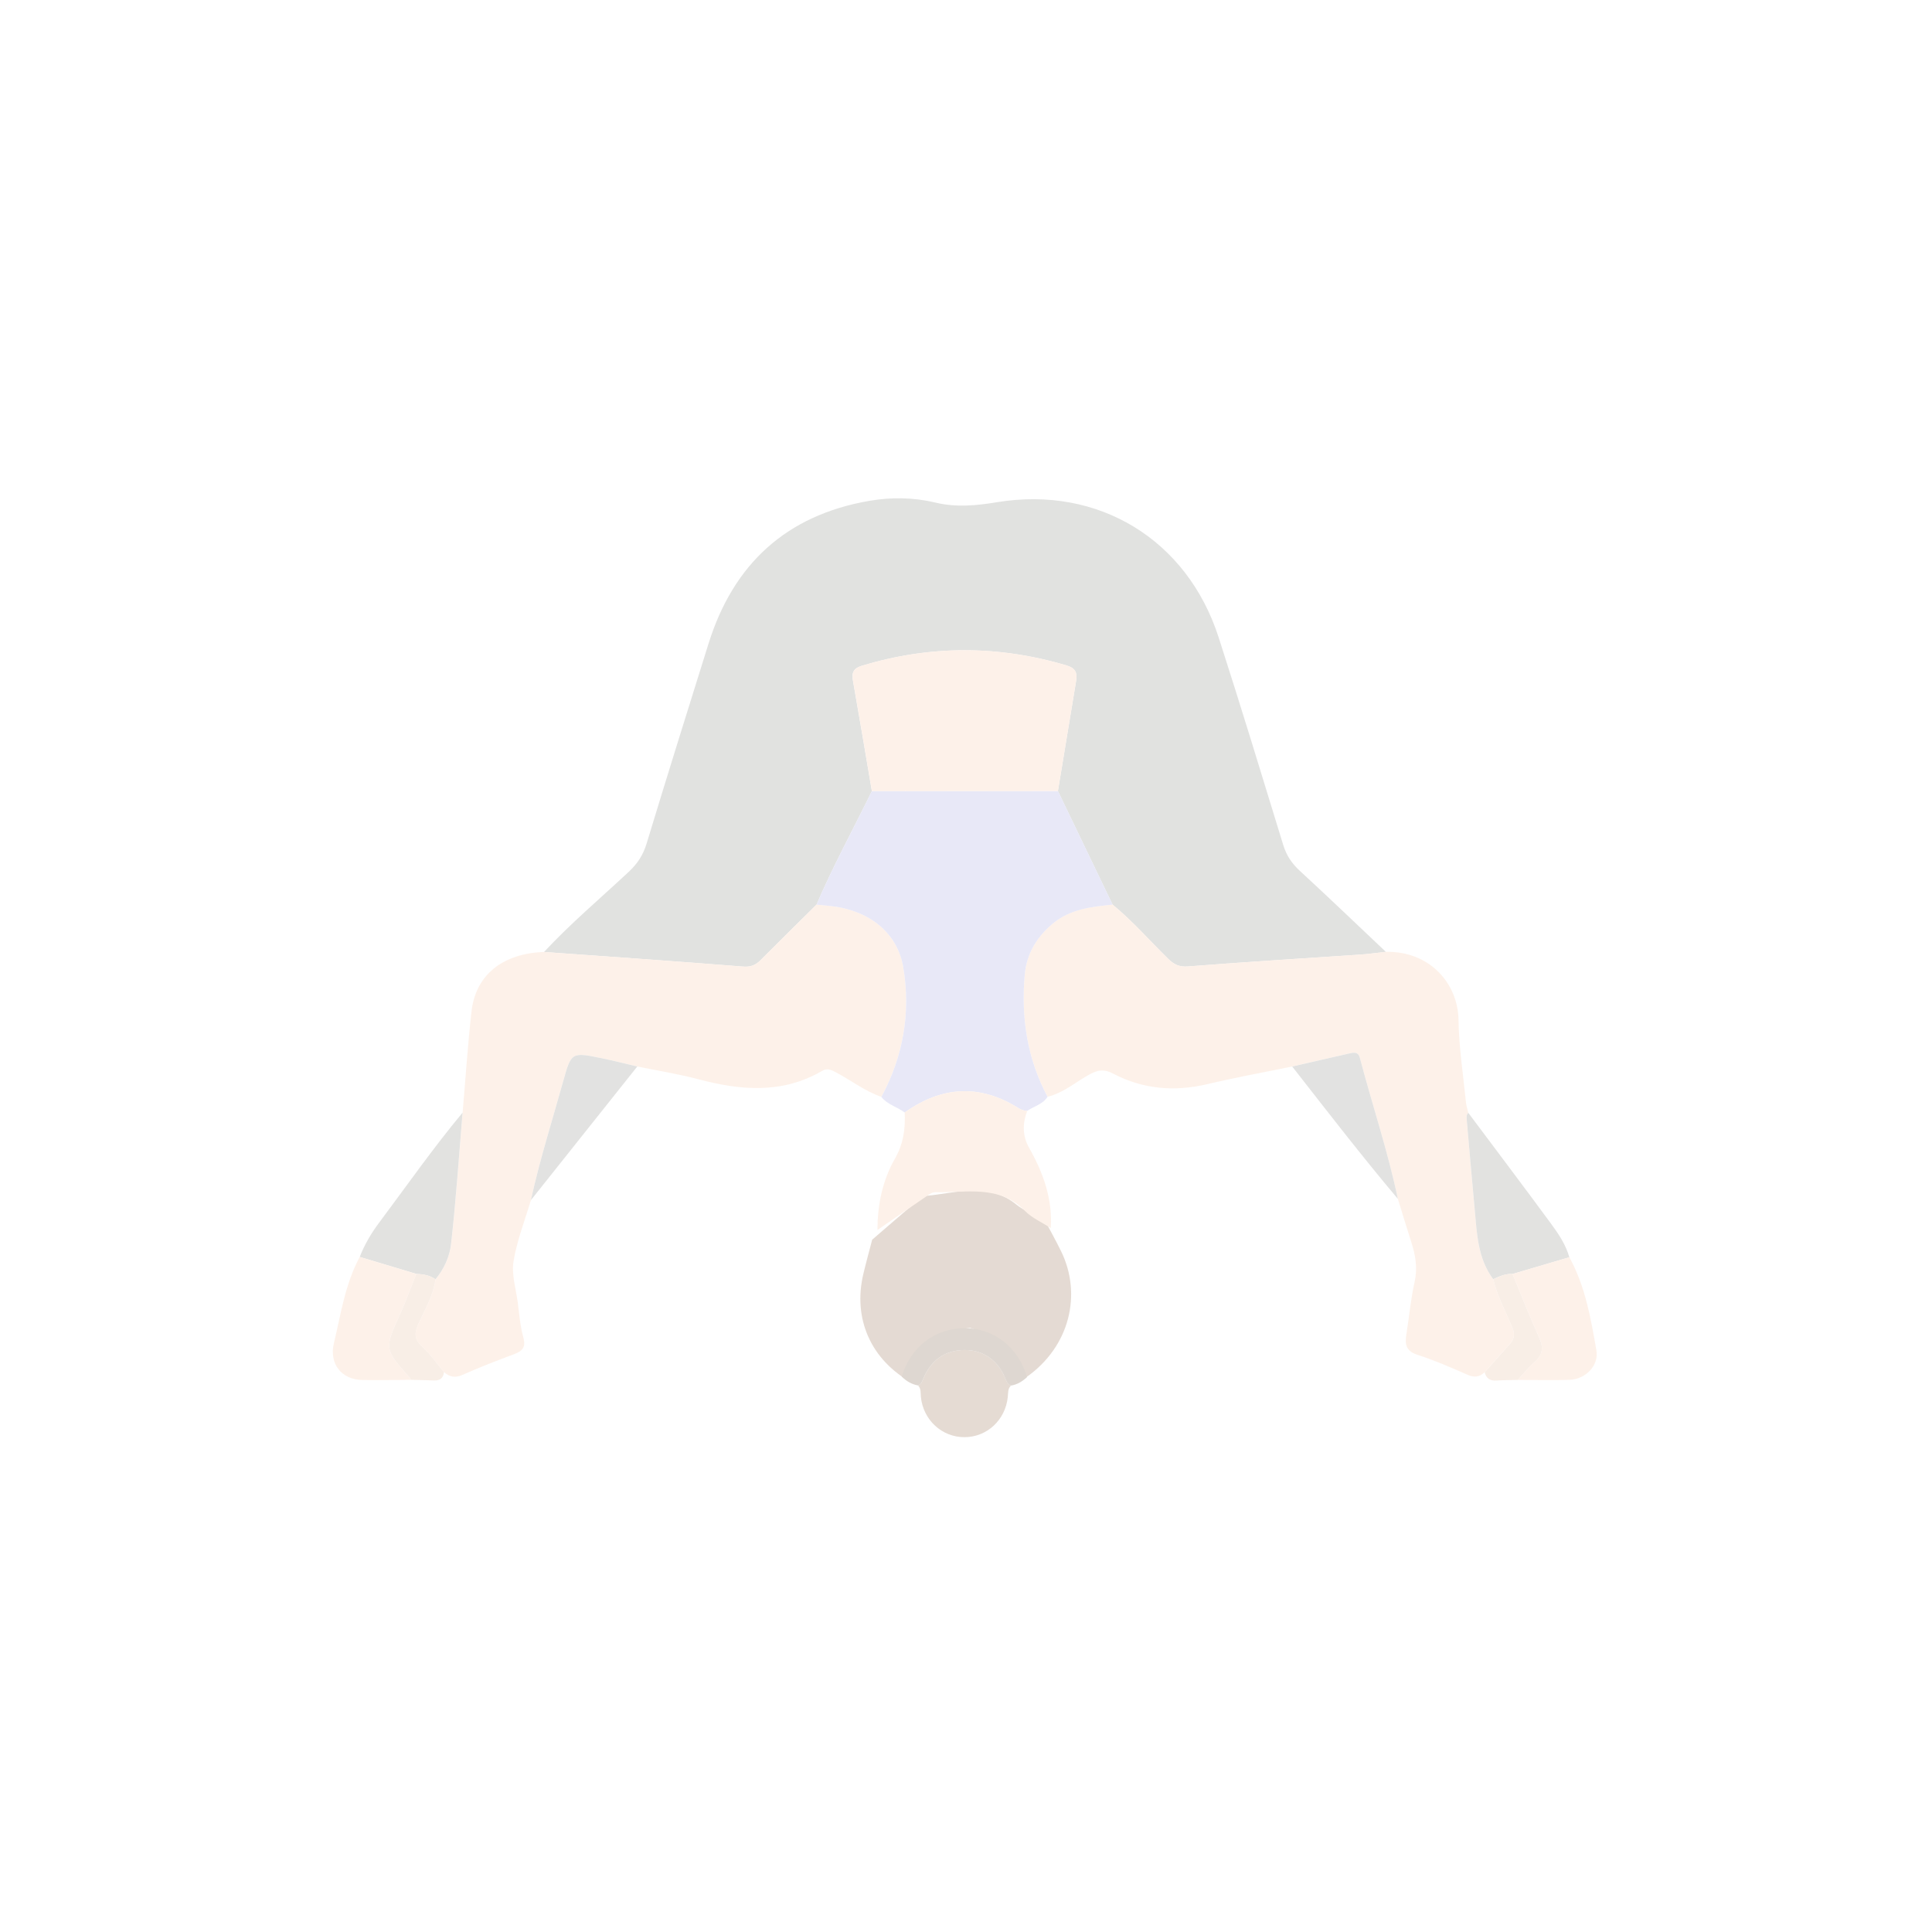
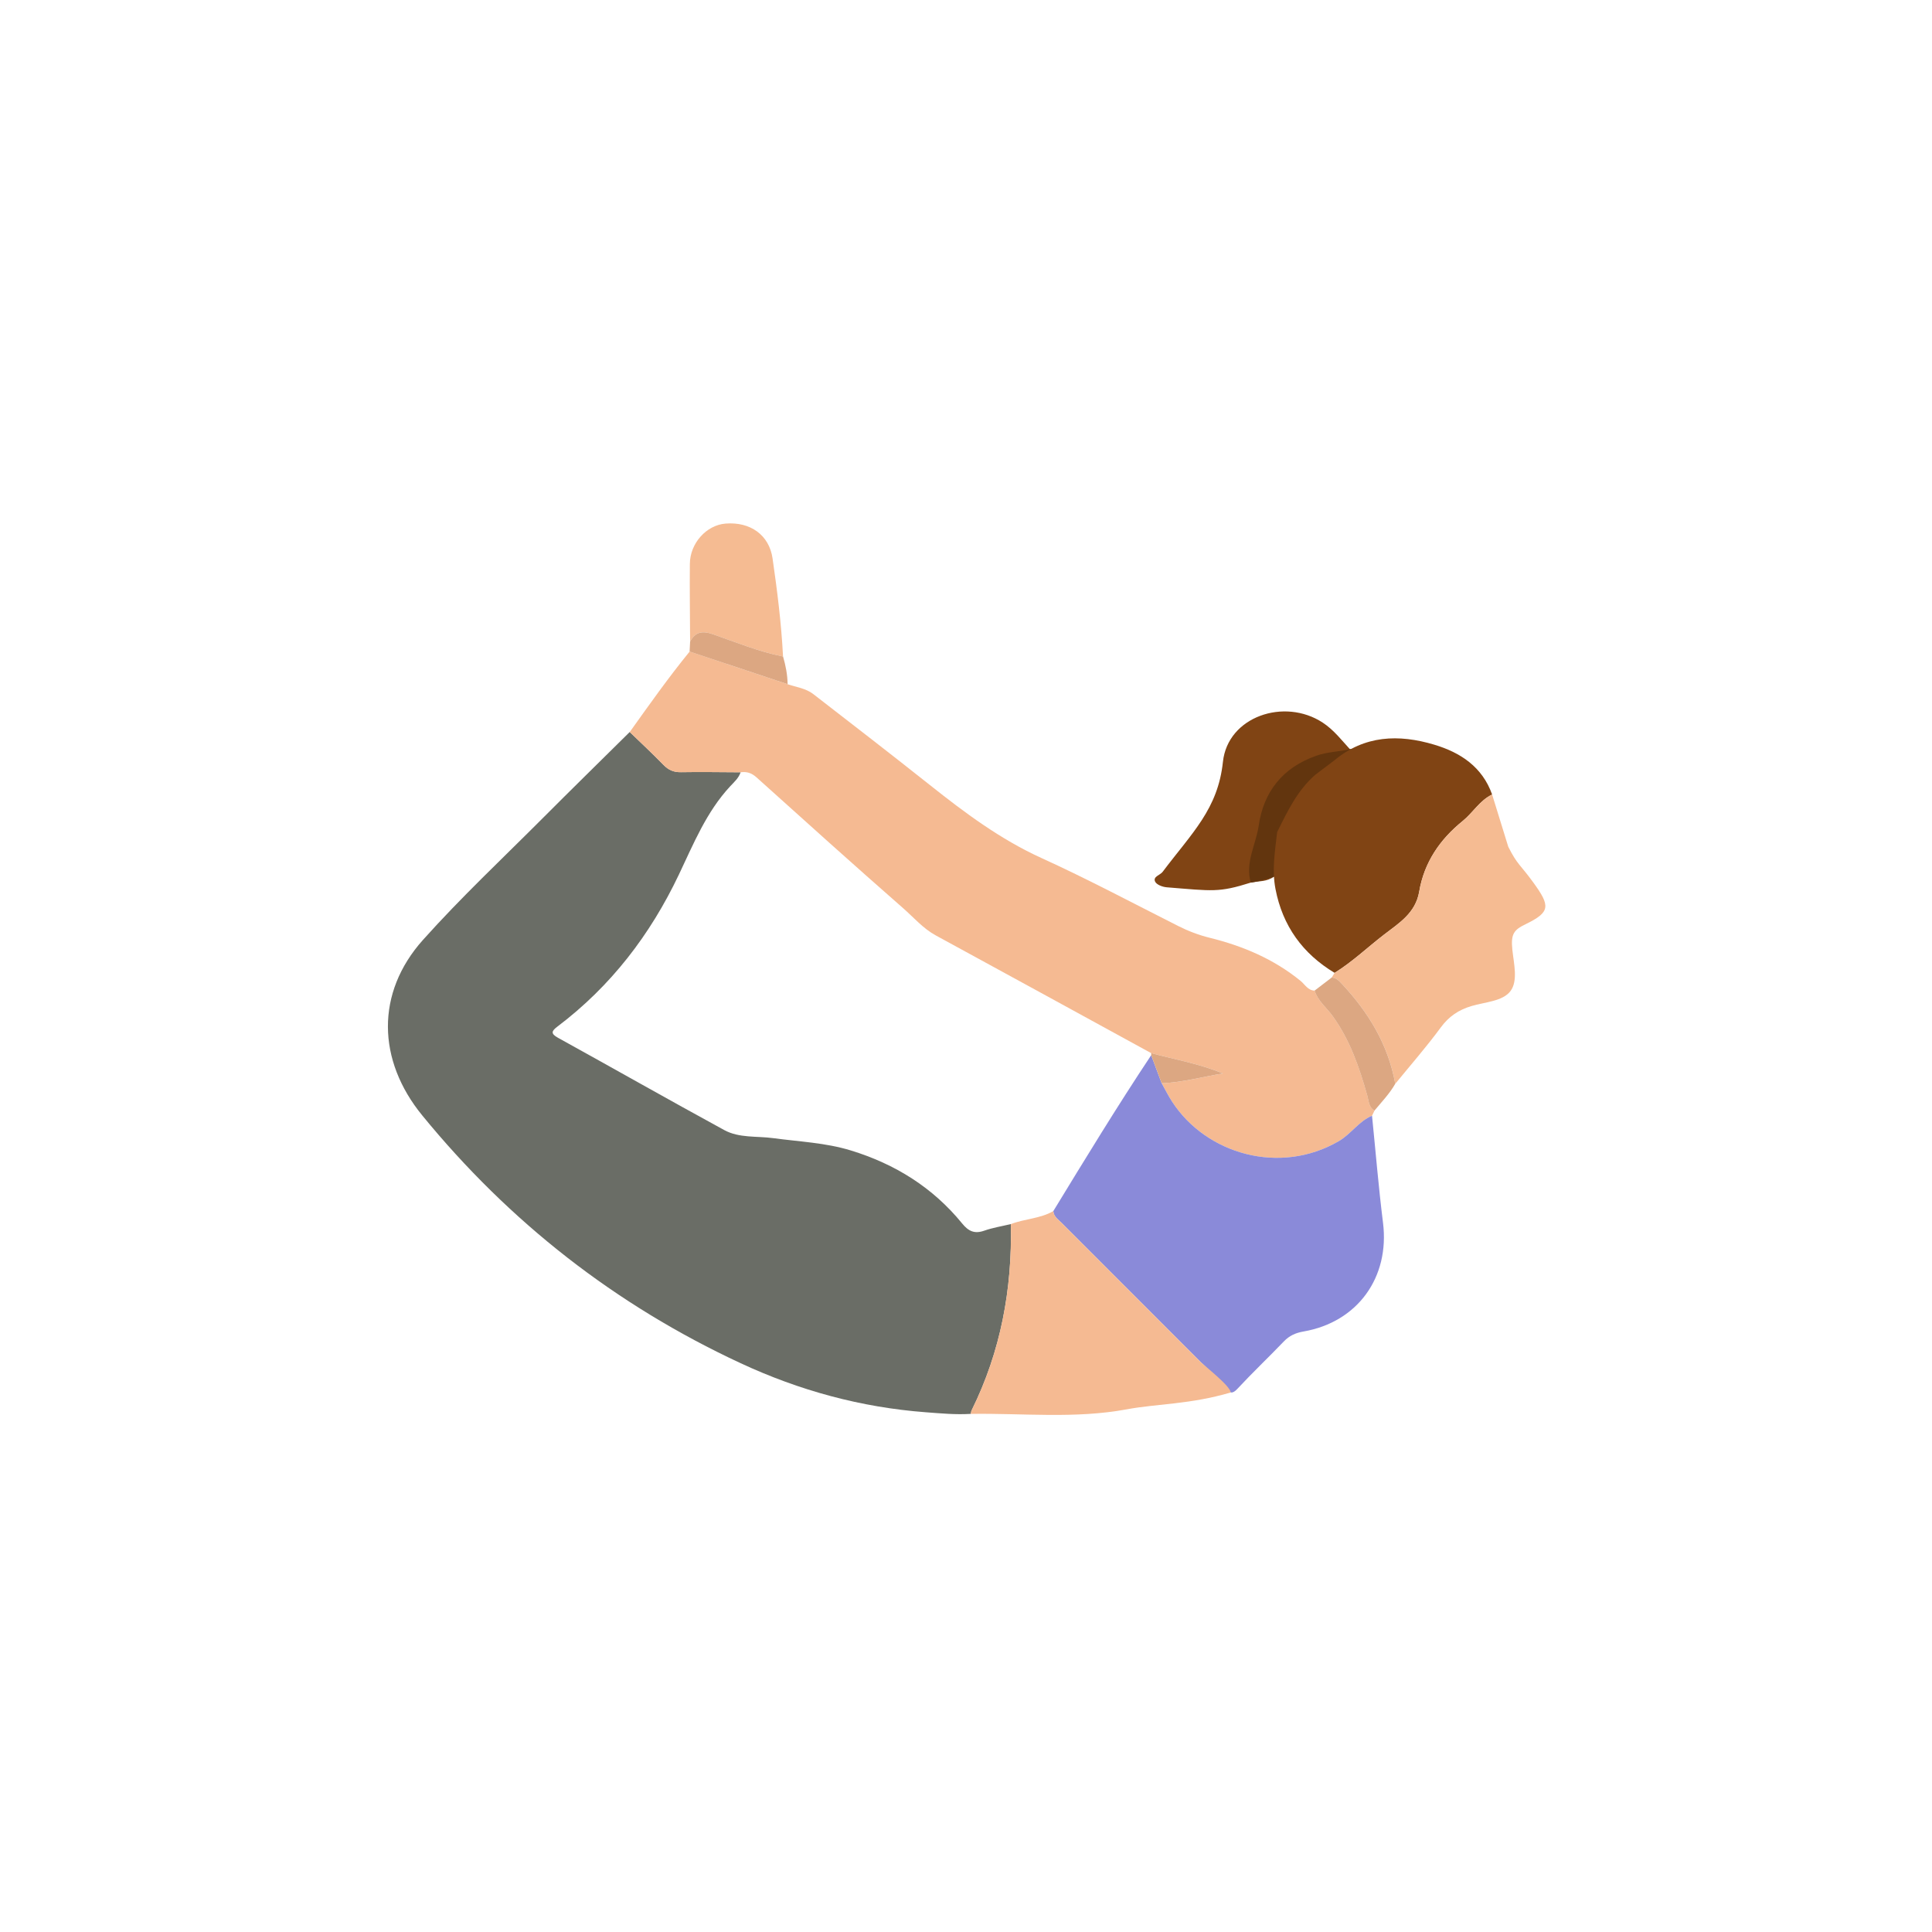
<svg xmlns="http://www.w3.org/2000/svg" width="500" height="500" viewBox="0 0 500 500" fill="none">
-   <g opacity="0.2">
-     <path d="M140.8 246.369C147.68 238.965 155.411 232.457 162.774 225.571C164.992 223.493 166.453 221.246 167.343 218.306C172.588 201.018 177.978 183.777 183.374 166.536C189.823 145.947 203.485 133.369 224.888 129.632C230.598 128.636 236.425 128.706 242.054 130.062C247.461 131.366 252.659 130.854 258.032 129.969C284.249 125.65 307.207 139.614 315.379 164.941C321.148 182.805 326.607 200.762 332.108 218.708C332.935 221.397 334.32 223.458 336.375 225.355C343.884 232.271 351.247 239.331 358.663 246.34C356.451 246.578 354.245 246.898 352.027 247.05C337.166 248.062 322.3 248.947 307.451 250.117C305.129 250.298 303.796 249.593 302.288 248.115C297.515 243.429 293.103 238.377 287.928 234.104C283.213 224.308 278.498 214.505 273.783 204.709C275.343 195.25 276.892 185.791 278.475 176.344C278.824 174.243 278.463 172.944 276.036 172.223C258.376 166.966 240.767 166.961 223.13 172.269C221.046 172.898 220.354 173.911 220.726 176.053C222.414 185.611 224.009 195.18 225.639 204.744C220.86 214.529 215.604 224.086 211.32 234.116C206.488 238.895 201.64 243.656 196.849 248.476C195.528 249.809 194.241 250.309 192.222 250.146C175.091 248.778 157.937 247.608 140.794 246.374L140.8 246.369Z" fill="#6A6D66" />
-     <path d="M287.94 234.099C293.109 238.371 297.527 243.429 302.294 248.109C303.802 249.588 305.135 250.292 307.457 250.112C322.306 248.942 337.172 248.057 352.033 247.044C354.251 246.893 356.457 246.578 358.669 246.334C369.95 246.09 377.325 254.466 377.464 263.965C377.569 271.078 378.687 278.174 379.391 285.275C379.484 286.189 379.787 287.086 379.991 287.994C379.502 288.448 379.519 289.024 379.571 289.618C380.253 297.307 380.899 305.002 381.62 312.692C382.22 319.071 382.365 325.579 386.434 331.051C387.499 335.387 389.583 339.334 391.324 343.397C392.092 345.189 391.958 346.47 390.742 347.826C388.565 350.254 386.394 352.698 384.222 355.131C382.907 356.406 381.556 356.558 379.81 355.795C375.532 353.926 371.236 352.041 366.801 350.614C363.774 349.642 363.564 347.815 363.972 345.283C364.693 340.8 365.089 336.249 366.085 331.831C366.899 328.222 366.347 324.927 365.27 321.563C364.065 317.802 362.924 314.025 361.754 310.253C359.164 297.889 355.124 285.916 351.911 273.721C351.527 272.254 350.491 272.336 349.431 272.574C344.419 273.698 339.419 274.862 334.419 276.014C327.108 277.516 319.756 278.849 312.498 280.572C303.941 282.598 295.763 281.899 287.992 277.813C285.844 276.684 284.232 276.853 282.165 277.959C278.481 279.926 275.297 282.854 271.094 283.844C265.797 273.907 264.202 263.238 265.203 252.178C265.681 246.869 268.271 242.486 272.468 238.994C277.008 235.222 282.445 234.669 287.928 234.093L287.94 234.099Z" fill="#F7BB92" />
-     <path d="M140.8 246.369C157.942 247.597 175.09 248.773 192.227 250.141C194.253 250.304 195.533 249.803 196.854 248.47C201.645 243.651 206.5 238.895 211.331 234.11C212.379 234.215 213.421 234.32 214.468 234.419C224.696 235.385 232.239 241.194 233.77 250.345C235.732 262.062 233.776 273.337 228.107 283.873C223.852 282.418 220.312 279.629 216.389 277.551C215.173 276.905 214.119 276.358 212.798 277.126C202.472 283.157 191.715 282.22 180.737 279.309C175.539 277.93 170.201 277.091 164.927 276.009C161.86 275.287 158.804 274.495 155.719 273.867C147.93 272.278 147.843 272.283 145.759 279.804C142.913 290.054 139.67 300.2 137.395 310.608C135.835 315.87 133.774 321.051 132.907 326.423C132.354 329.84 133.529 333.554 134.001 337.122C134.397 340.131 134.624 343.199 135.433 346.098C136.149 348.659 135.235 349.648 133.035 350.469C128.541 352.14 124.059 353.874 119.682 355.824C117.761 356.68 116.352 356.354 114.909 355.114C113.046 352.891 111.387 350.446 109.257 348.513C107.225 346.674 107.213 345.027 108.232 342.739C109.92 338.938 112.15 335.317 112.708 331.08C114.944 328.426 116.381 325.166 116.748 321.941C118.023 310.643 118.774 299.292 119.722 287.959C120.479 279.204 121.038 270.427 122.033 261.701C123.11 252.283 130.142 246.724 140.811 246.369H140.8Z" fill="#F7BB92" />
-     <path d="M228.105 283.879C233.781 273.344 235.731 262.063 233.769 250.351C232.238 241.201 224.694 235.392 214.467 234.425C213.419 234.326 212.377 234.222 211.33 234.117C215.608 224.088 220.87 214.53 225.643 204.745C241.691 204.733 257.739 204.727 273.787 204.716C278.502 214.512 283.217 224.315 287.932 234.111C282.449 234.687 277.012 235.24 272.472 239.012C268.269 242.499 265.685 246.888 265.207 252.196C264.206 263.256 265.807 273.926 271.098 283.862C269.852 285.818 267.582 286.289 265.83 287.506C264.998 287.459 264.264 287.215 263.537 286.755C253.478 280.457 243.682 281.12 234.13 287.913C232.191 286.464 229.677 285.876 228.099 283.885L228.105 283.879Z" fill="#8A8AD9" />
-     <path d="M236.028 357.867C225.446 352.046 220.655 341.347 223.438 329.67C224.142 326.708 224.957 323.774 225.72 320.829C229.451 317.616 233.164 314.385 236.919 311.195C237.711 310.526 238.595 309.577 239.503 309.501C247.484 308.814 255.674 305.712 263.101 311.795C265.133 313.459 267.845 314.292 270.243 315.508C271.71 318.291 273.247 321.032 274.626 323.855C280.005 334.839 277 348.5 265.5 356.5C260.5 350 259 346 251.029 343.641C243.252 344.438 237.518 349.869 236.017 357.867H236.028Z" fill="#7A4821" />
-     <path d="M271.938 317.82C269.685 316.353 267.077 315.235 265.238 313.361C258.509 306.51 250.034 308.716 242.019 308.541C241.111 308.524 240.121 309.368 239.265 309.95C235.191 312.715 231.145 315.526 227.094 318.32C227.076 311.801 228.404 305.456 231.588 299.892C233.834 295.963 234.323 292.115 234.137 287.907C243.689 281.119 253.486 280.45 263.544 286.748C264.272 287.208 265.011 287.453 265.837 287.499C264.609 290.8 264.563 293.931 266.39 297.156C269.999 303.541 272.432 310.305 271.938 317.82Z" fill="#F7BB92" />
-     <path d="M386.44 331.057C382.371 325.585 382.219 319.072 381.626 312.698C380.904 305.009 380.258 297.313 379.577 289.624C379.524 289.03 379.507 288.454 379.996 288C387.167 297.587 394.385 307.139 401.475 316.784C403.402 319.403 405.235 322.157 406.143 325.37C401.242 326.813 396.341 328.263 391.434 329.706C389.612 329.572 388.029 330.329 386.434 331.057H386.44Z" fill="#6C6D66" />
-     <path d="M119.71 287.958C118.761 299.291 118.01 310.648 116.736 321.94C116.375 325.165 114.937 328.425 112.696 331.079C111.206 330.025 109.5 329.752 107.737 329.682C102.859 328.221 97.975 326.754 93.097 325.293C94.337 322.109 96.06 319.175 98.091 316.463C105.239 306.916 112.067 297.126 119.71 287.958Z" fill="#6C6D66" />
-     <path d="M93.098 325.295C97.976 326.756 102.86 328.223 107.738 329.684C106.352 333.147 105.095 336.663 103.558 340.057C99.466 349.108 99.42 349.085 105.991 356.5C106.143 356.669 106.23 356.896 106.352 357.1C102.138 357.123 97.924 357.222 93.715 357.141C88.354 357.042 85.159 352.903 86.398 347.688C88.209 340.097 89.315 332.297 93.092 325.295H93.098Z" fill="#F7BB92" />
-     <path d="M391.44 329.706C396.341 328.262 401.242 326.813 406.149 325.369C410.282 332.872 411.702 341.202 413.146 349.462C413.839 353.431 410.317 356.976 406.172 357.104C401.72 357.244 397.261 357.122 392.802 357.116C394.217 355.579 395.509 353.909 397.08 352.547C399.286 350.632 399.502 348.717 398.303 346.074C395.852 340.69 393.71 335.166 391.446 329.7L391.44 329.706Z" fill="#F7BB92" />
-     <path d="M261.641 358.582C260.785 359.397 260.93 360.462 260.82 361.504C260.203 367.523 255.418 371.935 249.58 371.941C243.753 371.941 238.916 367.482 238.322 361.51C238.217 360.474 238.427 359.385 237.577 358.547C238.538 358.139 238.747 357.255 239.137 356.381C241.116 351.958 244.527 349.49 249.44 349.379C254.213 349.274 258.142 351.894 260.046 356.445C260.418 357.336 260.686 358.18 261.646 358.576L261.641 358.582Z" fill="#7B4B24" />
-     <path d="M137.394 310.609C139.67 300.201 142.912 290.056 145.759 279.805C147.848 272.285 147.93 272.273 155.718 273.868C158.803 274.497 161.859 275.294 164.927 276.01C155.747 287.541 146.568 299.072 137.388 310.609H137.394Z" fill="#6D6E67" />
-     <path d="M334.424 276.019C339.43 274.867 344.43 273.703 349.436 272.579C350.496 272.341 351.526 272.265 351.916 273.726C355.129 285.921 359.169 297.894 361.759 310.258C352.341 299.088 343.423 287.521 334.424 276.014V276.019Z" fill="#6D6E67" />
-     <path d="M261.64 358.584C260.68 358.188 260.412 357.35 260.039 356.453C258.142 351.895 254.213 349.276 249.434 349.387C244.521 349.497 241.11 351.965 239.131 356.389C238.741 357.256 238.537 358.147 237.571 358.554C235.918 358.24 234.538 357.437 233.362 356.255C235.714 348.467 241.995 343.682 249.818 343.723C257.333 343.764 263.642 348.77 265.796 356.395C264.603 357.495 263.276 358.333 261.64 358.589V358.584Z" fill="#5C381A" />
-     <path d="M391.44 329.706C393.71 335.172 395.846 340.696 398.297 346.08C399.502 348.723 399.287 350.638 397.075 352.553C395.509 353.909 394.211 355.585 392.796 357.122C390.951 357.169 389.106 357.163 387.267 357.285C385.625 357.39 384.624 356.738 384.234 355.143C386.405 352.71 388.57 350.265 390.753 347.838C391.97 346.487 392.104 345.207 391.335 343.408C389.595 339.339 387.511 335.399 386.446 331.062C388.035 330.335 389.618 329.578 391.446 329.712L391.44 329.706Z" fill="#DEA881" />
-     <path d="M106.357 357.098C106.241 356.894 106.148 356.667 105.996 356.498C99.425 349.083 99.471 349.106 103.563 340.054C105.1 336.661 106.357 333.145 107.743 329.682C109.506 329.751 111.218 330.025 112.702 331.079C112.143 335.322 109.92 338.937 108.226 342.738C107.213 345.02 107.219 346.673 109.25 348.512C111.381 350.439 113.04 352.889 114.902 355.113C114.716 356.661 113.843 357.336 112.289 357.267C110.31 357.179 108.331 357.15 106.352 357.092L106.357 357.098Z" fill="#DEA881" />
-     <path d="M273.795 204.709C257.747 204.72 241.699 204.726 225.65 204.738C224.021 195.174 222.426 185.599 220.738 176.047C220.359 173.911 221.052 172.892 223.142 172.263C240.785 166.955 258.387 166.961 276.047 172.217C278.469 172.939 278.836 174.231 278.486 176.338C276.903 185.791 275.355 195.25 273.795 204.703V204.709Z" fill="#F7BB92" />
-   </g>
+   <path d="M323.703 228.419C326.246 227.936 327.675 228.232 329.711 226.892C326.43 222.584 335.387 226.109 334.304 221.283C332.335 212.534 334.734 205.016 341.716 199.047C344.118 196.99 347.029 195.893 349.562 194.126C347.268 191.628 345.208 188.908 342.312 187.01C332.395 180.505 317.741 185.437 316.492 197.17C315.19 209.398 308.523 215.487 300.889 225.632C300.232 226.504 298.338 226.846 298.938 228.151C299.301 228.945 300.815 229.541 301.958 229.633C313.874 230.589 315.381 231.041 323.706 228.416L323.703 228.419Z" fill="#804414" />
+   <path d="M349.71 193.808C346.714 194.553 343.603 194.535 340.622 195.593C331.968 198.67 327.036 204.833 325.745 213.705C325.033 218.598 322.182 223.223 323.703 228.419C326.514 227.961 329.241 227.199 331.848 226.035C329.474 215.871 337.112 201.389 346.739 197.802C348.111 197.29 349.484 196.768 350.853 196.249C350.472 195.435 350.091 194.62 349.71 193.805V193.808Z" fill="#62350E" />
+   <path d="M162.966 189.445C155.516 196.821 148.023 204.156 140.621 211.578C130.165 222.066 119.328 232.223 109.467 243.244C97.184 256.974 97.618 274.408 109.273 288.664C131.883 316.315 159.301 337.746 191.682 352.799C206.891 359.869 222.822 364.229 239.597 365.492C243.481 365.785 247.337 366.152 251.232 365.908C251.309 365.594 251.33 365.255 251.471 364.97C258.982 349.779 261.984 333.639 261.61 316.791C259.31 317.345 256.947 317.715 254.728 318.495C252.205 319.384 250.653 318.657 248.998 316.628C241.407 307.319 231.645 301.247 220.198 297.737C213.639 295.726 206.838 295.465 200.117 294.552C195.873 293.973 191.305 294.573 187.446 292.467C173.035 284.61 158.765 276.503 144.396 268.569C142.445 267.49 142.752 266.82 144.258 265.68C158.077 255.238 168.276 241.945 175.698 226.338C179.483 218.376 182.828 210.096 188.987 203.475C189.996 202.388 191.185 201.365 191.668 199.859C186.521 199.838 181.371 199.742 176.227 199.834C174.35 199.869 173.006 199.28 171.708 197.947C168.872 195.033 165.891 192.26 162.966 189.431V189.445Z" fill="#6A6D66" />
+   <path d="M162.966 189.445C165.891 192.274 168.872 195.044 171.708 197.961C173.003 199.295 174.347 199.88 176.227 199.848C181.374 199.757 186.521 199.852 191.668 199.873C193.252 199.637 194.515 200.039 195.778 201.178C208.383 212.527 220.991 223.876 233.744 235.052C236.485 237.455 238.884 240.291 242.183 242.087C260.785 252.211 279.355 262.393 297.936 272.556C304.134 274.204 310.484 275.318 316.492 277.812C311.14 278.684 305.986 280.148 300.638 280.338C301.538 281.936 302.349 283.587 303.348 285.119C312.227 298.768 331.273 304.158 346.439 295.353C349.667 293.476 351.643 290.191 355.086 288.749C355.294 288.311 355.502 287.87 355.71 287.433C354.197 286.544 354.243 284.903 353.848 283.492C351.795 276.204 349.364 269.099 344.838 262.876C343.275 260.727 341.056 259.034 340.227 256.367C338.474 256.325 337.719 254.776 336.59 253.855C329.658 248.207 321.674 244.824 313.084 242.7C310.241 241.998 307.539 240.972 304.917 239.649C293.142 233.708 281.489 227.499 269.491 222.038C258.83 217.184 249.658 210.315 240.599 203.122C230.619 195.199 220.536 187.409 210.457 179.613C208.545 178.135 206.083 177.839 203.846 177.077C195.39 174.258 186.934 171.443 178.478 168.624C173.003 175.334 168.011 182.404 162.977 189.445H162.966Z" fill="#F5BA92" />
+   <path d="M355.082 288.748C351.639 290.191 349.663 293.479 346.435 295.352C331.273 304.158 312.223 298.767 303.344 285.118C302.345 283.587 301.534 281.933 300.634 280.338C299.731 277.922 298.832 275.501 297.928 273.085C289.127 286.314 280.868 299.882 272.592 313.439C272.708 314.903 273.894 315.627 274.786 316.523C286.759 328.517 298.75 340.494 310.724 352.492C311.687 353.458 312.999 354.231 313.017 355.861C314.83 356.538 315.881 358.133 317.162 359.42C318.273 360.539 318.926 360.839 320.228 359.438C324.133 355.24 328.299 351.289 332.268 347.151C333.7 345.655 335.337 344.939 337.334 344.593C351.357 342.163 359.693 330.56 357.922 316.445C356.768 307.237 356.013 297.984 355.079 288.748H355.082Z" fill="#8A8AD9" />
+   <path d="M340.403 200.504C335.739 204.575 333.178 209.984 330.525 215.356C329.972 220.253 329.143 225.146 330.095 230.078C331.929 239.603 337.101 246.792 345.391 251.774C349.999 248.934 353.897 245.177 358.162 241.896C362.053 238.901 366.347 236.308 367.288 230.752C368.566 223.202 372.63 217.247 378.539 212.474C381.199 210.326 382.945 207.154 386.162 205.62C383.619 198.486 378.027 194.775 371.197 192.726C361.986 189.963 353.139 190.274 345.328 196.783" fill="#804414" />
+   <path d="M318.503 360.376C318.485 358.746 311.687 353.455 310.721 352.488C298.751 340.49 286.756 328.517 274.783 316.519C273.891 315.623 272.705 314.9 272.589 313.436C269.188 315.408 265.18 315.401 261.603 316.798C261.977 333.646 258.975 349.786 251.464 364.976C251.323 365.259 251.302 365.601 251.225 365.915C264.704 365.707 278.247 367.22 291.646 364.726C299.365 363.287 307.987 363.474 318.499 360.376H318.503Z" fill="#F5BA92" />
+   <path d="M386.162 205.627C382.945 207.162 381.198 210.333 378.539 212.481C372.63 217.255 368.566 223.209 367.288 230.759C366.347 236.312 362.053 238.908 358.162 241.903C353.897 245.184 349.999 248.941 345.391 251.781C345.145 252.183 344.894 252.585 344.647 252.987C345.854 253.037 346.577 253.873 347.314 254.66C354.218 262.036 359.27 270.401 361.097 280.487C365.045 275.646 369.169 270.937 372.866 265.91C374.979 263.035 377.515 261.341 380.853 260.353C384.352 259.32 388.917 259.133 390.907 256.494C392.911 253.838 391.771 249.361 391.394 245.777C390.97 241.741 391.775 240.654 394.795 239.194C401.317 236.04 401.208 234.442 396.844 228.42C393.415 223.686 392.713 223.859 390.339 219.142" fill="#F5BB92" />
+   <path d="M202.65 169.901C202.213 161.388 201.158 152.939 199.938 144.515C199.059 138.454 194.194 134.993 187.781 135.501C182.831 135.893 178.584 140.56 178.534 145.922C178.467 152.625 178.573 159.328 178.601 166.034C179.967 163.48 181.826 163.205 184.525 164.147C190.504 166.239 196.396 168.659 202.65 169.904V169.901Z" fill="#F5BB92" />
+   <path d="M361.094 280.482C359.266 270.397 354.211 262.032 347.311 254.656C346.577 253.869 345.854 253.033 344.644 252.983C343.169 254.109 341.691 255.238 340.216 256.367C341.045 259.034 343.264 260.727 344.827 262.875C349.353 269.098 351.784 276.203 353.837 283.492C354.236 284.903 354.186 286.543 355.7 287.432C357.577 285.178 359.619 283.054 361.09 280.482H361.094Z" fill="#DCA782" />
+   <path d="M202.65 169.901C196.395 168.655 190.504 166.235 184.524 164.143C181.826 163.202 179.966 163.477 178.601 166.031C178.555 166.895 178.513 167.759 178.467 168.624C186.923 171.442 195.379 174.258 203.835 177.076C203.8 174.625 203.335 172.247 202.654 169.901H202.65Z" fill="#DCA782" />
+   <path d="M297.936 272.556C297.928 272.732 297.928 272.908 297.932 273.085C298.832 275.501 299.735 277.921 300.638 280.338C305.986 280.147 311.14 278.683 316.492 277.812C310.484 275.314 304.134 274.203 297.936 272.556Z" fill="#DCA782" />
</svg>
